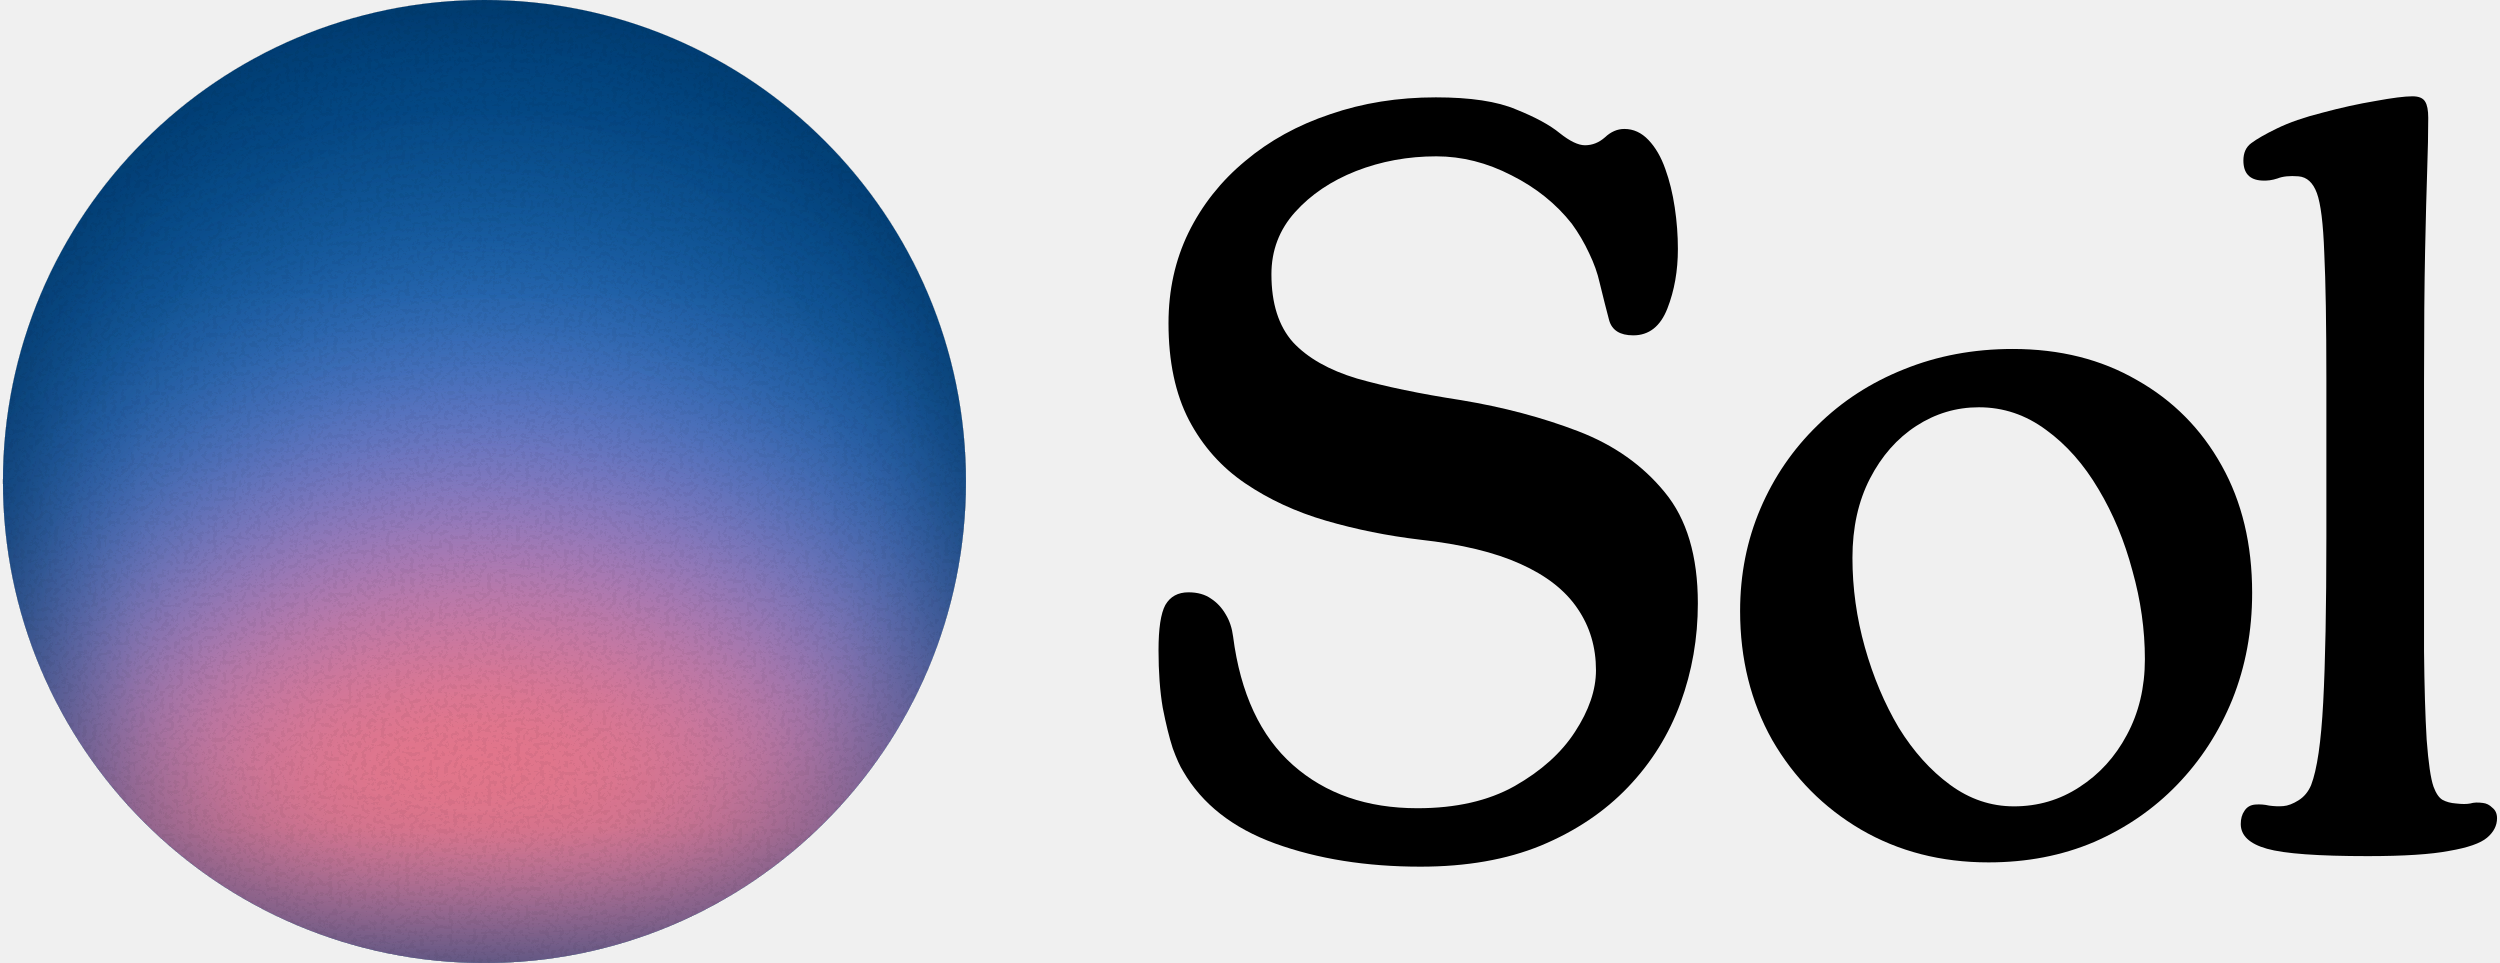
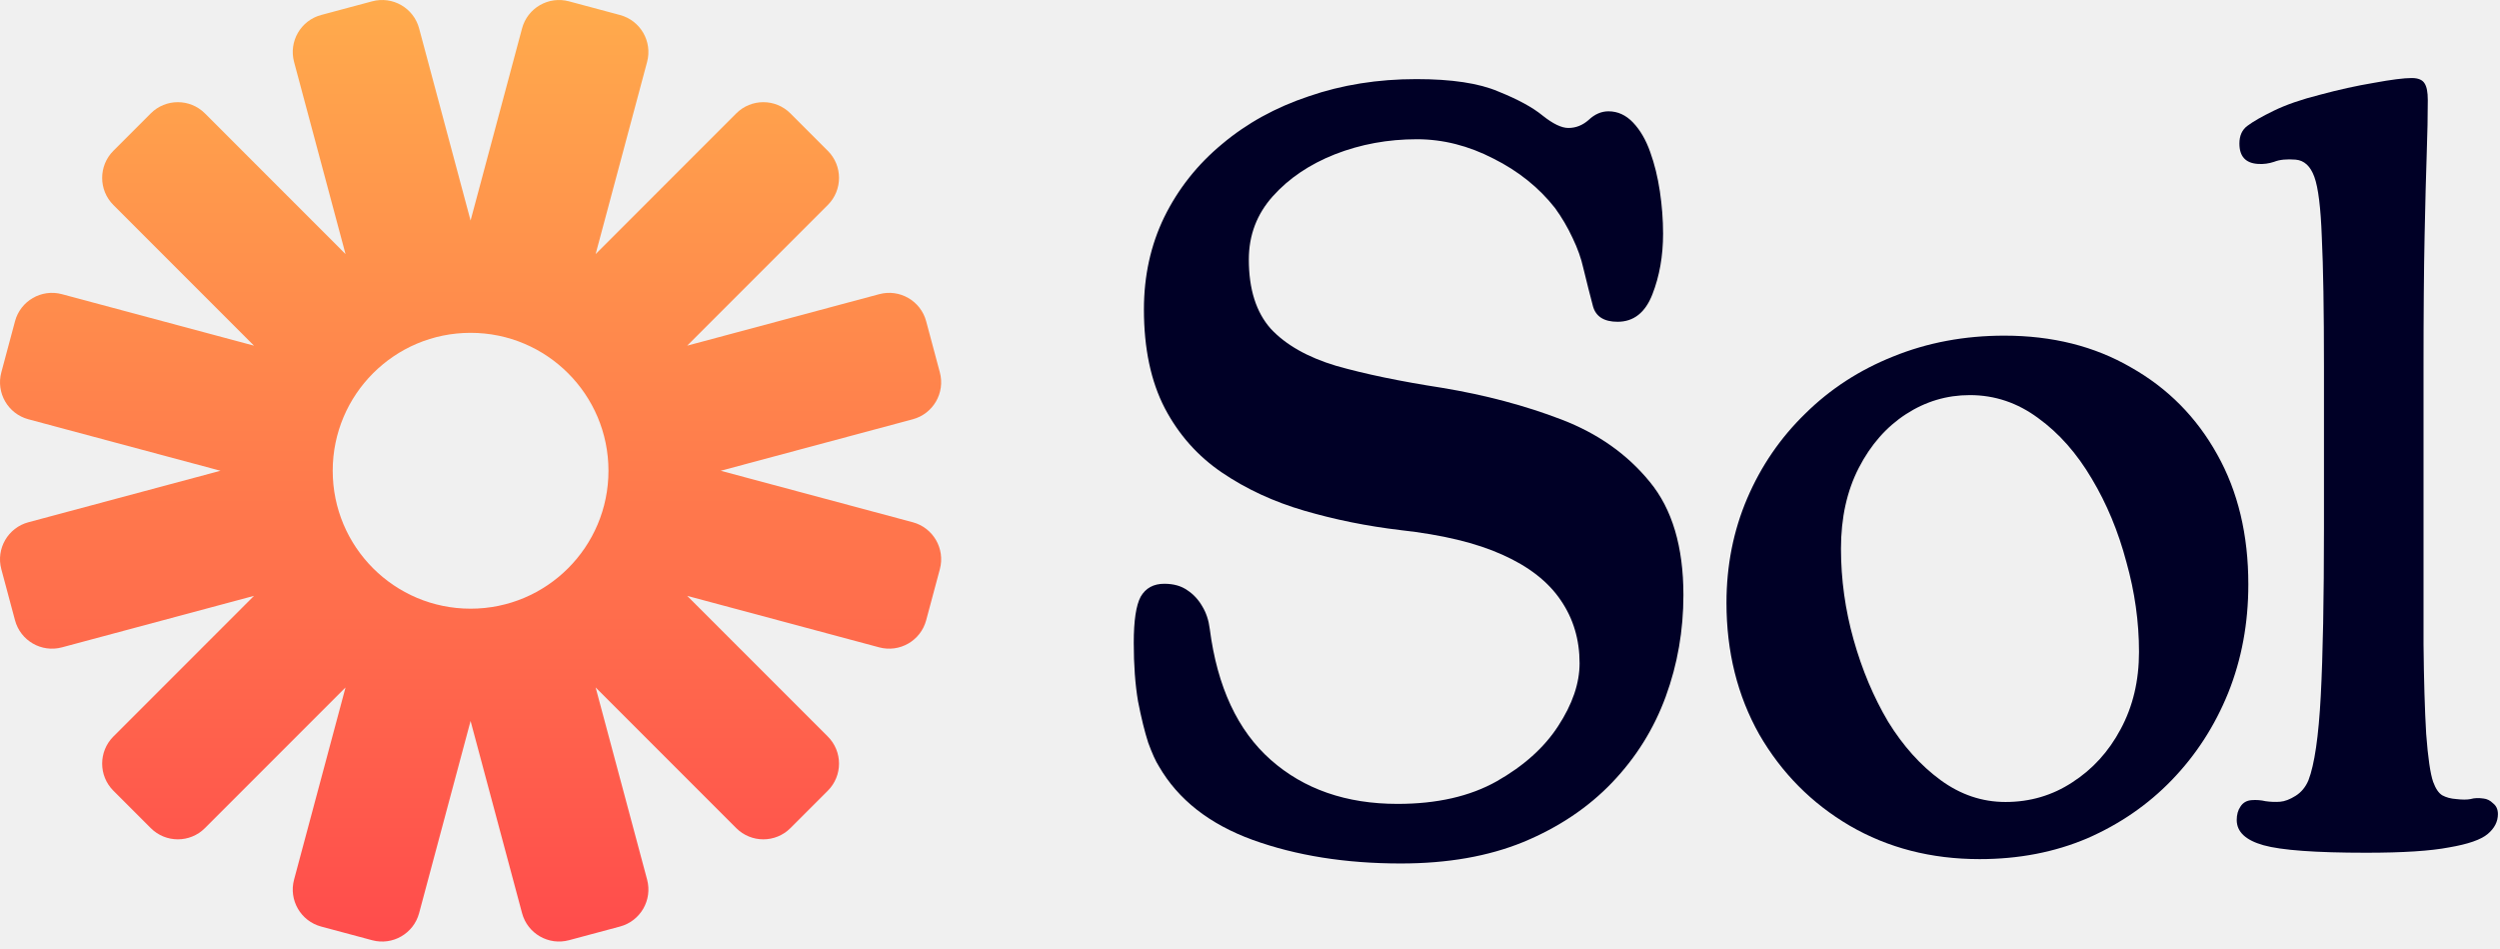
- <svg xmlns="http://www.w3.org/2000/svg" width="135" height="52" viewBox="0 0 135 52" fill="none">
-   <g filter="url(#filter0_in_1_128)">
-     <g clip-path="url(#clip0_1_128)">
-       <rect x="0.16" width="52" height="52" rx="26" fill="#003F78" />
-       <g opacity="0.6" filter="url(#filter1_f_1_128)">
-         <circle cx="26.16" cy="36.92" r="26" fill="#2389DB" />
-       </g>
-       <g filter="url(#filter2_f_1_128)">
-         <circle cx="26.16" cy="47.84" r="26" fill="#8981E0" />
-       </g>
-       <g filter="url(#filter3_f_1_128)">
-         <circle cx="25.64" cy="57.72" r="26" fill="#FF7272" />
-       </g>
-     </g>
-   </g>
-   <path d="M66.587 34.374C66.984 37.445 68.062 39.758 69.82 41.312C71.578 42.867 73.818 43.644 76.541 43.644C78.62 43.644 80.369 43.246 81.787 42.45C83.224 41.634 84.311 40.658 85.048 39.521C85.804 38.364 86.183 37.255 86.183 36.194C86.183 34.943 85.852 33.834 85.19 32.867C84.528 31.881 83.498 31.076 82.099 30.45C80.719 29.825 78.913 29.389 76.683 29.142C74.924 28.933 73.232 28.592 71.606 28.118C69.981 27.645 68.525 26.971 67.239 26.099C65.954 25.227 64.942 24.09 64.205 22.687C63.468 21.266 63.099 19.522 63.099 17.455C63.099 15.674 63.458 14.043 64.177 12.565C64.914 11.067 65.935 9.778 67.239 8.697C68.544 7.598 70.075 6.754 71.833 6.167C73.591 5.56 75.491 5.257 77.533 5.257C79.405 5.257 80.851 5.475 81.872 5.911C82.912 6.328 83.696 6.754 84.226 7.19C84.774 7.626 85.228 7.844 85.587 7.844C85.984 7.844 86.343 7.702 86.665 7.418C86.986 7.115 87.336 6.963 87.714 6.963C88.205 6.963 88.64 7.162 89.018 7.56C89.397 7.958 89.699 8.479 89.926 9.124C90.153 9.75 90.323 10.441 90.436 11.2C90.55 11.958 90.606 12.707 90.606 13.446C90.606 14.621 90.417 15.692 90.039 16.659C89.661 17.626 89.047 18.109 88.196 18.109C87.478 18.109 87.043 17.834 86.891 17.285C86.74 16.716 86.57 16.043 86.381 15.266C86.268 14.754 86.079 14.223 85.814 13.674C85.549 13.105 85.237 12.574 84.878 12.081C84.027 11.001 82.94 10.129 81.617 9.465C80.293 8.783 78.942 8.442 77.562 8.442C76.03 8.442 74.584 8.707 73.223 9.238C71.88 9.769 70.784 10.508 69.933 11.456C69.082 12.403 68.657 13.522 68.657 14.811C68.657 16.384 69.045 17.607 69.82 18.479C70.614 19.332 71.767 19.986 73.279 20.441C74.811 20.877 76.683 21.266 78.894 21.607C81.182 21.986 83.29 22.545 85.218 23.285C87.147 24.024 88.706 25.123 89.897 26.583C91.088 28.024 91.684 30.023 91.684 32.583C91.684 34.459 91.372 36.251 90.748 37.957C90.124 39.663 89.179 41.179 87.912 42.506C86.646 43.833 85.076 44.885 83.205 45.663C81.352 46.421 79.188 46.8 76.711 46.8C73.781 46.8 71.162 46.383 68.856 45.549C66.568 44.715 64.914 43.416 63.893 41.653C63.723 41.388 63.534 40.971 63.326 40.402C63.137 39.815 62.957 39.085 62.787 38.213C62.636 37.322 62.56 36.289 62.56 35.113C62.56 33.938 62.683 33.123 62.929 32.668C63.193 32.213 63.609 31.985 64.177 31.985C64.668 31.985 65.075 32.099 65.396 32.327C65.717 32.535 65.982 32.82 66.19 33.18C66.398 33.521 66.53 33.919 66.587 34.374Z" fill="black" />
-   <path d="M93.966 32.997C93.966 31.02 94.332 29.176 95.063 27.464C95.795 25.753 96.821 24.255 98.142 22.971C99.463 21.667 101.018 20.658 102.806 19.945C104.615 19.211 106.576 18.844 108.69 18.844C111.231 18.844 113.466 19.405 115.397 20.526C117.348 21.626 118.872 23.165 119.97 25.141C121.067 27.098 121.616 29.39 121.616 32.019C121.616 34.077 121.26 35.993 120.549 37.766C119.837 39.518 118.842 41.057 117.561 42.381C116.301 43.685 114.807 44.715 113.08 45.468C111.352 46.202 109.452 46.569 107.379 46.569C104.818 46.569 102.522 45.978 100.49 44.796C98.478 43.614 96.882 42.004 95.703 39.966C94.545 37.908 93.966 35.585 93.966 32.997ZM108.751 43.543C110.052 43.543 111.231 43.196 112.287 42.504C113.364 41.811 114.218 40.873 114.848 39.691C115.498 38.489 115.824 37.124 115.824 35.595C115.824 34.006 115.6 32.416 115.153 30.827C114.726 29.217 114.116 27.75 113.324 26.425C112.531 25.08 111.586 24.01 110.489 23.215C109.391 22.4 108.182 21.993 106.861 21.993C105.642 21.993 104.514 22.329 103.477 23.002C102.441 23.674 101.607 24.622 100.977 25.844C100.347 27.067 100.032 28.494 100.032 30.124C100.032 31.754 100.256 33.364 100.703 34.953C101.15 36.543 101.76 37.99 102.532 39.294C103.325 40.578 104.249 41.607 105.306 42.381C106.363 43.156 107.511 43.543 108.751 43.543Z" fill="black" />
-   <path d="M125.624 29V20.526C125.624 17.493 125.586 15.2 125.51 13.645C125.453 12.072 125.321 11.001 125.113 10.432C124.905 9.863 124.574 9.56 124.121 9.522C123.648 9.484 123.27 9.522 122.986 9.636C122.703 9.731 122.419 9.769 122.136 9.75C121.474 9.712 121.143 9.351 121.143 8.669C121.143 8.252 121.285 7.939 121.568 7.731C121.871 7.503 122.334 7.238 122.958 6.935C123.62 6.612 124.442 6.328 125.425 6.081C126.408 5.816 127.353 5.608 128.261 5.456C129.187 5.285 129.858 5.2 130.274 5.2C130.615 5.2 130.842 5.295 130.955 5.484C131.068 5.655 131.125 5.949 131.125 6.366C131.125 7.162 131.106 8.11 131.068 9.209C131.031 10.29 130.993 11.74 130.955 13.56C130.917 15.361 130.898 17.711 130.898 20.612V28.63C130.898 31.057 130.898 33.237 130.898 35.17C130.917 37.085 130.964 38.677 131.04 39.947C131.135 41.198 131.257 42.042 131.409 42.478C131.541 42.838 131.702 43.075 131.891 43.189C132.099 43.303 132.345 43.369 132.628 43.388C132.95 43.426 133.205 43.426 133.394 43.388C133.583 43.331 133.81 43.322 134.074 43.359C134.263 43.378 134.434 43.464 134.585 43.615C134.755 43.748 134.84 43.938 134.84 44.184C134.84 44.582 134.66 44.933 134.301 45.236C133.942 45.539 133.261 45.776 132.259 45.947C131.276 46.136 129.811 46.231 127.864 46.231C125.179 46.231 123.364 46.099 122.419 45.833C121.474 45.568 121.001 45.122 121.001 44.497C121.001 44.212 121.067 43.975 121.2 43.786C121.332 43.577 121.531 43.464 121.795 43.445C122.041 43.426 122.287 43.445 122.533 43.502C122.797 43.539 123.052 43.549 123.298 43.53C123.544 43.511 123.818 43.407 124.121 43.217C124.423 43.028 124.65 42.753 124.801 42.393C125.123 41.559 125.34 40.07 125.453 37.928C125.567 35.767 125.624 32.791 125.624 29Z" fill="black" />
+ <svg xmlns="http://www.w3.org/2000/svg" width="261" height="99" viewBox="0 0 261 99" fill="none">
+   <path fill-rule="evenodd" clip-rule="evenodd" d="M38.874 0.137C41.008 -0.434 43.201 0.832 43.773 2.965L49.148 23.024L54.523 2.967C55.095 0.834 57.288 -0.433 59.421 0.138L64.755 1.568C66.889 2.14 68.155 4.333 67.584 6.466L62.209 26.527L76.896 11.839C78.458 10.278 80.99 10.278 82.552 11.839L86.457 15.745C88.019 17.307 88.019 19.839 86.457 21.401L71.771 36.087L91.832 30.712C93.965 30.14 96.158 31.407 96.73 33.541L98.159 38.874C98.731 41.008 97.465 43.201 95.331 43.773L75.271 49.148L95.331 54.523C97.465 55.095 98.731 57.289 98.16 59.422L96.73 64.755C96.158 66.889 93.965 68.156 91.832 67.585L71.772 62.209L86.457 76.894C88.019 78.456 88.019 80.988 86.457 82.55L82.552 86.455C80.99 88.017 78.457 88.017 76.895 86.455L62.209 71.769L67.585 91.831C68.156 93.964 66.89 96.157 64.756 96.729L59.422 98.159C57.289 98.73 55.096 97.464 54.524 95.331L49.148 75.268L43.772 95.332C43.2 97.465 41.007 98.732 38.874 98.161L33.54 96.731C31.406 96.159 30.14 93.966 30.712 91.833L36.087 71.772L21.403 86.455C19.841 88.017 17.309 88.017 15.747 86.455L11.841 82.55C10.28 80.988 10.28 78.456 11.841 76.894L26.527 62.209L6.465 67.585C4.332 68.156 2.139 66.889 1.567 64.755L0.137 59.422C-0.435 57.289 0.832 55.095 2.966 54.523L23.027 49.148L2.966 43.773C0.832 43.201 -0.434 41.008 0.138 38.874L1.567 33.541C2.139 31.407 4.332 30.14 6.466 30.712L26.528 36.087L11.841 21.401C10.28 19.839 10.28 17.307 11.841 15.745L15.746 11.839C17.308 10.277 19.841 10.278 21.403 11.839L36.087 26.524L30.712 6.465C30.141 4.332 31.407 2.138 33.541 1.566L38.874 0.137ZM49.149 34.748C41.196 34.748 34.75 41.194 34.749 49.147C34.749 57.1 41.196 63.547 49.149 63.547C57.102 63.547 63.549 57.1 63.549 49.147C63.549 41.194 57.102 34.748 49.149 34.748Z" fill="url(#paint0_linear_102_421)" />
+   <path d="M126.349 65.654C127.132 71.707 129.256 76.266 132.722 79.33C136.187 82.394 140.603 83.926 145.97 83.926C150.069 83.926 153.516 83.141 156.311 81.572C159.143 79.965 161.286 78.041 162.739 75.799C164.23 73.519 164.975 71.334 164.975 69.241C164.975 66.775 164.323 64.589 163.019 62.683C161.714 60.74 159.683 59.152 156.926 57.919C154.205 56.686 150.646 55.827 146.249 55.341C142.783 54.93 139.448 54.257 136.243 53.323C133.038 52.389 130.169 51.062 127.635 49.343C125.101 47.625 123.107 45.383 121.654 42.618C120.2 39.815 119.474 36.377 119.474 32.304C119.474 28.792 120.182 25.579 121.598 22.664C123.051 19.712 125.064 17.171 127.635 15.041C130.206 12.874 133.225 11.211 136.69 10.053C140.156 8.857 143.901 8.259 147.926 8.259C151.615 8.259 154.466 8.689 156.479 9.549C158.528 10.371 160.075 11.211 161.118 12.071C162.199 12.93 163.093 13.36 163.801 13.36C164.584 13.36 165.292 13.08 165.925 12.519C166.559 11.921 167.248 11.622 167.994 11.622C168.963 11.622 169.82 12.015 170.565 12.799C171.31 13.584 171.907 14.612 172.354 15.882C172.801 17.115 173.136 18.479 173.36 19.974C173.583 21.468 173.695 22.944 173.695 24.402C173.695 26.718 173.323 28.829 172.577 30.735C171.832 32.641 170.621 33.594 168.944 33.594C167.528 33.594 166.671 33.052 166.373 31.968C166.074 30.847 165.739 29.521 165.366 27.989C165.143 26.98 164.77 25.934 164.248 24.85C163.727 23.729 163.112 22.683 162.404 21.711C160.727 19.581 158.584 17.863 155.975 16.555C153.367 15.21 150.702 14.537 147.982 14.537C144.963 14.537 142.113 15.06 139.429 16.106C136.784 17.153 134.622 18.61 132.945 20.478C131.268 22.346 130.43 24.551 130.43 27.092C130.43 30.193 131.194 32.603 132.722 34.322C134.287 36.004 136.56 37.293 139.541 38.19C142.56 39.049 146.249 39.815 150.609 40.488C155.118 41.235 159.273 42.337 163.075 43.795C166.876 45.252 169.95 47.419 172.298 50.296C174.646 53.136 175.819 57.078 175.819 62.123C175.819 65.822 175.205 69.353 173.975 72.716C172.745 76.079 170.882 79.068 168.385 81.684C165.888 84.299 162.795 86.373 159.106 87.905C155.454 89.4 151.187 90.147 146.305 90.147C140.529 90.147 135.368 89.325 130.821 87.681C126.312 86.037 123.051 83.478 121.039 80.002C120.703 79.479 120.331 78.657 119.921 77.536C119.548 76.378 119.194 74.939 118.859 73.221C118.561 71.464 118.412 69.428 118.412 67.111C118.412 64.794 118.654 63.188 119.138 62.291C119.66 61.394 120.48 60.946 121.598 60.946C122.567 60.946 123.368 61.17 124.001 61.618C124.635 62.029 125.157 62.59 125.567 63.3C125.977 63.972 126.237 64.757 126.349 65.654Z" fill="#000026" />
+   <path d="M180.317 62.94C180.317 59.043 181.038 55.408 182.48 52.034C183.923 48.66 185.946 45.707 188.55 43.177C191.153 40.606 194.218 38.617 197.743 37.212C201.309 35.766 205.175 35.042 209.341 35.042C214.349 35.042 218.755 36.147 222.561 38.356C226.407 40.526 229.411 43.558 231.575 47.455C233.738 51.311 234.82 55.83 234.82 61.011C234.82 65.069 234.119 68.844 232.716 72.339C231.314 75.794 229.351 78.826 226.827 81.437C224.344 84.008 221.399 86.037 217.994 87.523C214.589 88.969 210.843 89.692 206.757 89.692C201.709 89.692 197.183 88.527 193.177 86.197C189.211 83.868 186.066 80.694 183.742 76.677C181.459 72.62 180.317 68.041 180.317 62.94ZM209.461 83.727C212.025 83.727 214.349 83.044 216.432 81.678C218.555 80.313 220.237 78.465 221.479 76.135C222.761 73.765 223.402 71.074 223.402 68.061C223.402 64.928 222.962 61.795 222.08 58.662C221.239 55.488 220.037 52.596 218.475 49.985C216.912 47.334 215.05 45.225 212.886 43.659C210.723 42.052 208.339 41.249 205.736 41.249C203.332 41.249 201.109 41.911 199.065 43.237C197.022 44.562 195.38 46.43 194.138 48.84C192.896 51.251 192.275 54.062 192.275 57.276C192.275 60.489 192.716 63.663 193.597 66.796C194.479 69.929 195.68 72.781 197.203 75.352C198.765 77.882 200.588 79.911 202.671 81.437C204.754 82.964 207.017 83.727 209.461 83.727Z" fill="#000026" />
+   <path d="M242.72 55.06V38.358C242.72 32.379 242.645 27.858 242.496 24.794C242.384 21.693 242.123 19.581 241.713 18.46C241.304 17.339 240.651 16.741 239.757 16.667C238.825 16.592 238.08 16.667 237.521 16.891C236.962 17.078 236.403 17.153 235.844 17.115C234.54 17.041 233.888 16.331 233.888 14.985C233.888 14.163 234.167 13.547 234.726 13.136C235.322 12.687 236.235 12.164 237.465 11.566C238.769 10.931 240.39 10.371 242.328 9.885C244.266 9.362 246.129 8.951 247.918 8.652C249.744 8.315 251.067 8.147 251.887 8.147C252.558 8.147 253.005 8.334 253.229 8.708C253.452 9.044 253.564 9.623 253.564 10.445C253.564 12.015 253.527 13.883 253.452 16.05C253.378 18.18 253.303 21.039 253.229 24.626C253.154 28.176 253.117 32.809 253.117 38.526V54.332C253.117 59.115 253.117 63.412 253.117 67.223C253.154 70.997 253.247 74.136 253.396 76.639C253.583 79.106 253.825 80.768 254.123 81.628C254.384 82.338 254.701 82.805 255.073 83.029C255.483 83.253 255.968 83.384 256.527 83.421C257.16 83.496 257.663 83.496 258.036 83.421C258.408 83.309 258.856 83.291 259.377 83.365C259.75 83.403 260.085 83.571 260.384 83.87C260.719 84.131 260.887 84.505 260.887 84.991C260.887 85.775 260.533 86.467 259.825 87.065C259.117 87.662 257.775 88.13 255.8 88.466C253.862 88.84 250.974 89.026 247.136 89.026C241.844 89.026 238.266 88.765 236.403 88.242C234.54 87.719 233.608 86.84 233.608 85.607C233.608 85.047 233.739 84.58 233.999 84.206C234.26 83.795 234.652 83.571 235.173 83.534C235.658 83.496 236.142 83.534 236.627 83.646C237.148 83.72 237.651 83.739 238.136 83.702C238.62 83.664 239.161 83.459 239.757 83.085C240.353 82.712 240.8 82.17 241.099 81.46C241.732 79.816 242.161 76.882 242.384 72.66C242.608 68.4 242.72 62.534 242.72 55.06Z" fill="#000026" />
  <defs>
-     <filter id="filter0_in_1_128" x="0.16" y="-1.04" width="52" height="53.04" filterUnits="userSpaceOnUse" color-interpolation-filters="sRGB">
-       <feFlood flood-opacity="0" result="BackgroundImageFix" />
-       <feBlend mode="normal" in="SourceGraphic" in2="BackgroundImageFix" result="shape" />
-       <feColorMatrix in="SourceAlpha" type="matrix" values="0 0 0 0 0 0 0 0 0 0 0 0 0 0 0 0 0 0 127 0" result="hardAlpha" />
-       <feMorphology radius="2.08" operator="erode" in="SourceAlpha" result="effect1_innerShadow_1_128" />
-       <feOffset dy="-1.04" />
-       <feGaussianBlur stdDeviation="3.12" />
-       <feComposite in2="hardAlpha" operator="arithmetic" k2="-1" k3="1" />
-       <feColorMatrix type="matrix" values="0 0 0 0 0 0 0 0 0 0 0 0 0 0 0 0 0 0 0.15 0" />
-       <feBlend mode="color-burn" in2="shape" result="effect1_innerShadow_1_128" />
-       <feTurbulence type="fractalNoise" baseFrequency="3.846 3.846" stitchTiles="stitch" numOctaves="3" result="noise" seed="2336" />
-       <feColorMatrix in="noise" type="luminanceToAlpha" result="alphaNoise" />
-       <feComponentTransfer in="alphaNoise" result="coloredNoise1">
-         <feFuncA type="discrete" tableValues="0 0 0 0 1 1 1 1 1 1 1 1 1 1 1 1 1 1 1 1 1 1 1 1 1 1 1 1 1 1 1 1 1 1 1 1 1 1 1 1 1 1 1 1 1 0 0 0 0 0 0 0 0 0 0 0 0 0 0 0 0 0 0 0 0 0 0 0 0 0 0 0 0 0 0 0 0 0 0 0 0 0 0 0 0 0 0 0 0 0 0 0 0 0 0 0 0 0 0 0 " />
-       </feComponentTransfer>
-       <feComposite operator="in" in2="effect1_innerShadow_1_128" in="coloredNoise1" result="noise1Clipped" />
-       <feFlood flood-color="rgba(0, 0, 0, 0.04)" result="color1Flood" />
-       <feComposite operator="in" in2="noise1Clipped" in="color1Flood" result="color1" />
-       <feMerge result="effect2_noise_1_128">
-         <feMergeNode in="effect1_innerShadow_1_128" />
-         <feMergeNode in="color1" />
-       </feMerge>
-     </filter>
-     <filter id="filter1_f_1_128" x="-15.44" y="-4.68" width="83.2" height="83.2" filterUnits="userSpaceOnUse" color-interpolation-filters="sRGB">
-       <feFlood flood-opacity="0" result="BackgroundImageFix" />
-       <feBlend mode="normal" in="SourceGraphic" in2="BackgroundImageFix" result="shape" />
-       <feGaussianBlur stdDeviation="7.8" result="effect1_foregroundBlur_1_128" />
-     </filter>
-     <filter id="filter2_f_1_128" x="-15.44" y="6.24" width="83.2" height="83.2" filterUnits="userSpaceOnUse" color-interpolation-filters="sRGB">
-       <feFlood flood-opacity="0" result="BackgroundImageFix" />
-       <feBlend mode="normal" in="SourceGraphic" in2="BackgroundImageFix" result="shape" />
-       <feGaussianBlur stdDeviation="7.8" result="effect1_foregroundBlur_1_128" />
-     </filter>
-     <filter id="filter3_f_1_128" x="-15.96" y="16.12" width="83.2" height="83.2" filterUnits="userSpaceOnUse" color-interpolation-filters="sRGB">
-       <feFlood flood-opacity="0" result="BackgroundImageFix" />
-       <feBlend mode="normal" in="SourceGraphic" in2="BackgroundImageFix" result="shape" />
-       <feGaussianBlur stdDeviation="7.8" result="effect1_foregroundBlur_1_128" />
-     </filter>
-     <clipPath id="clip0_1_128">
-       <rect x="0.16" width="52" height="52" rx="26" fill="white" />
-     </clipPath>
+     <linearGradient id="paint0_linear_102_421" x1="49.148" y1="98.298" x2="49.148" y2="7.62939e-06" gradientUnits="userSpaceOnUse">
+       <stop stop-color="#FF4C4C" />
+       <stop offset="1" stop-color="#FFAB4C" />
+     </linearGradient>
  </defs>
</svg>
